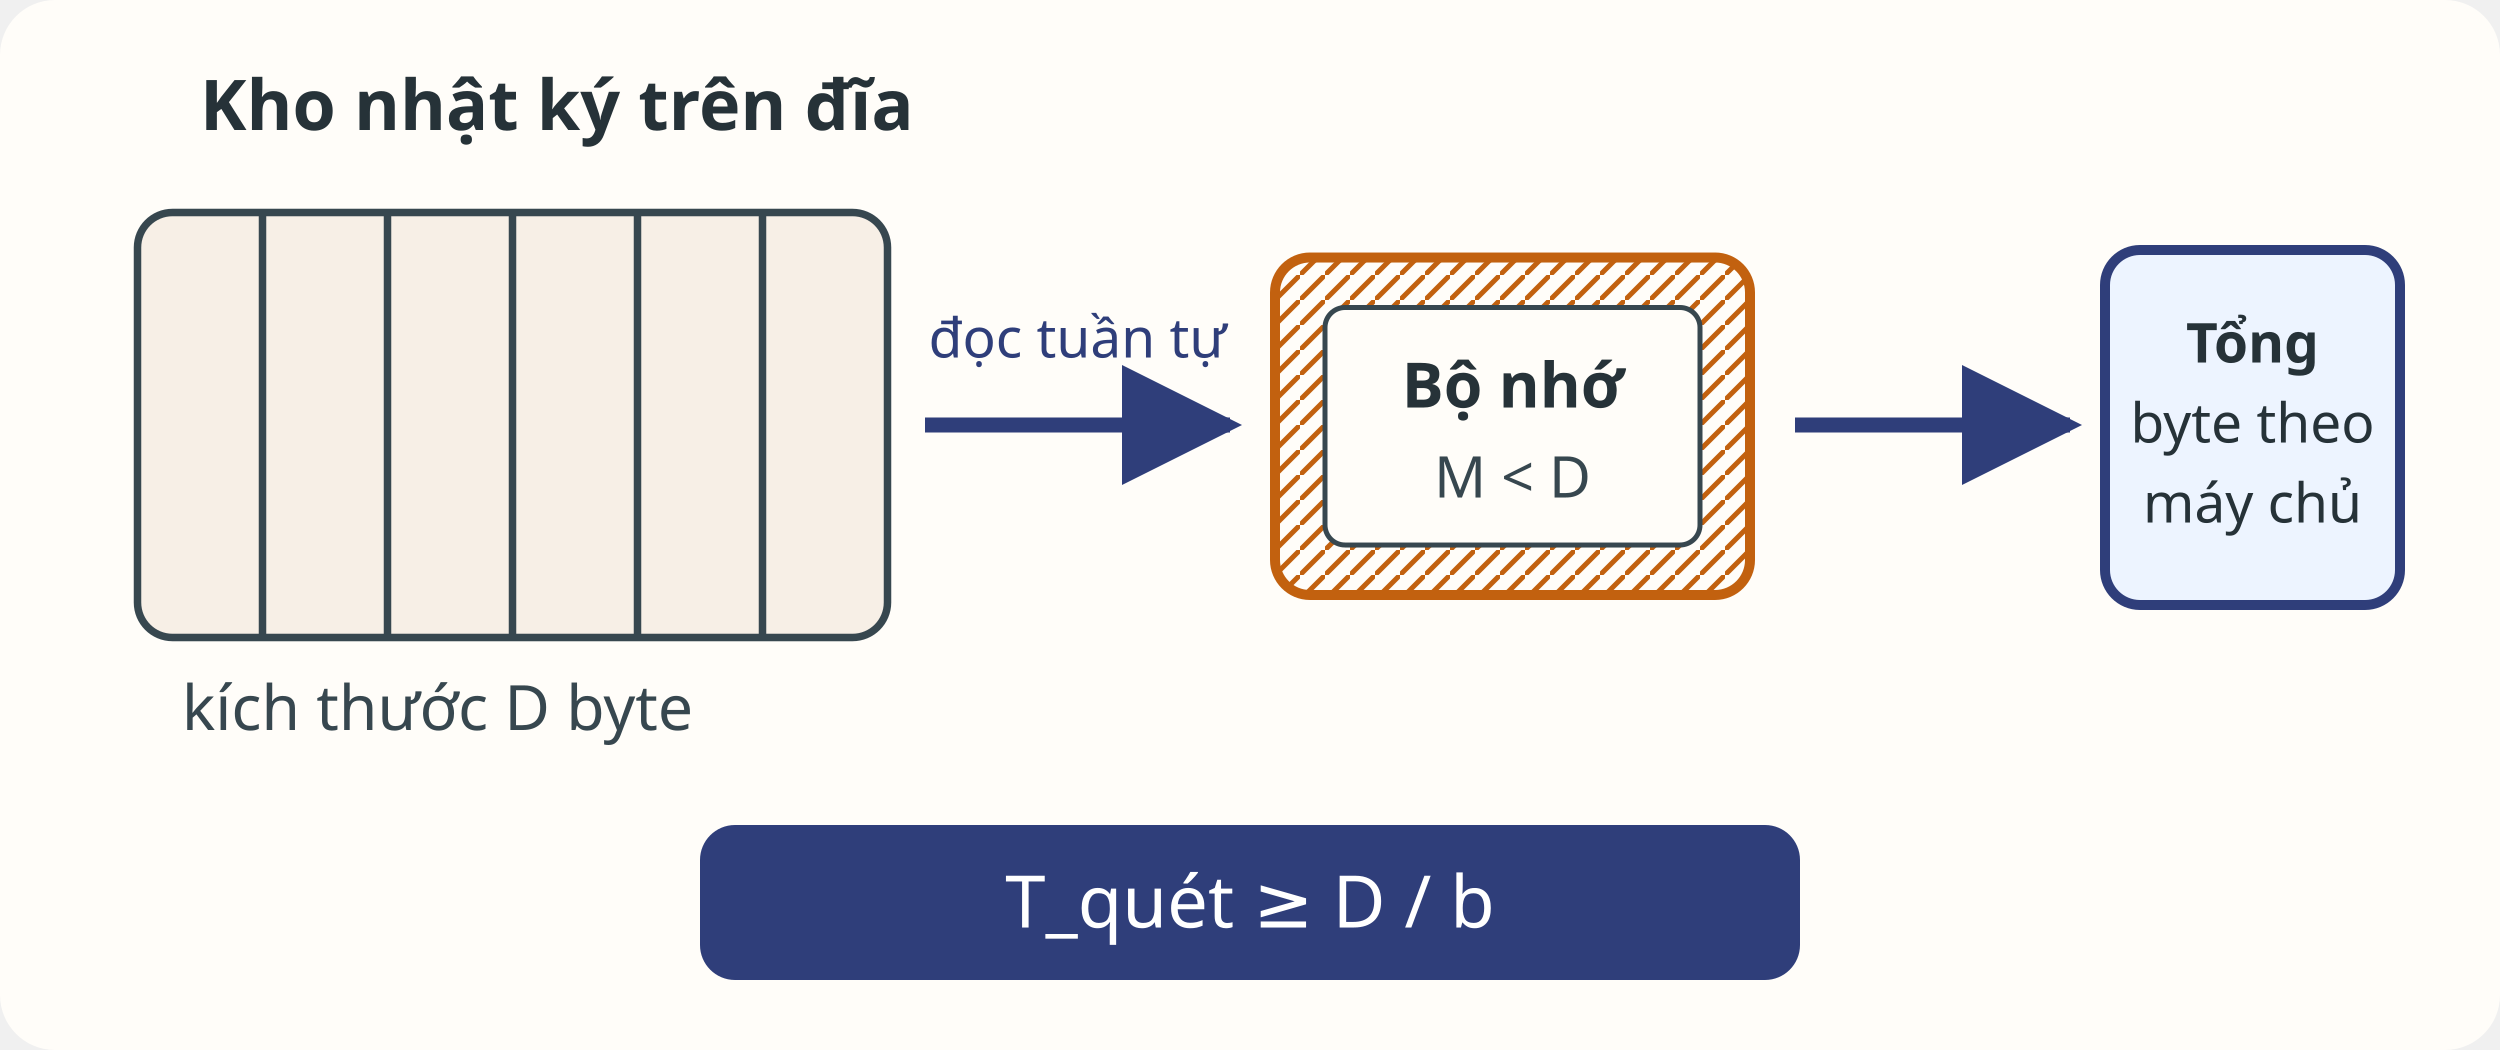
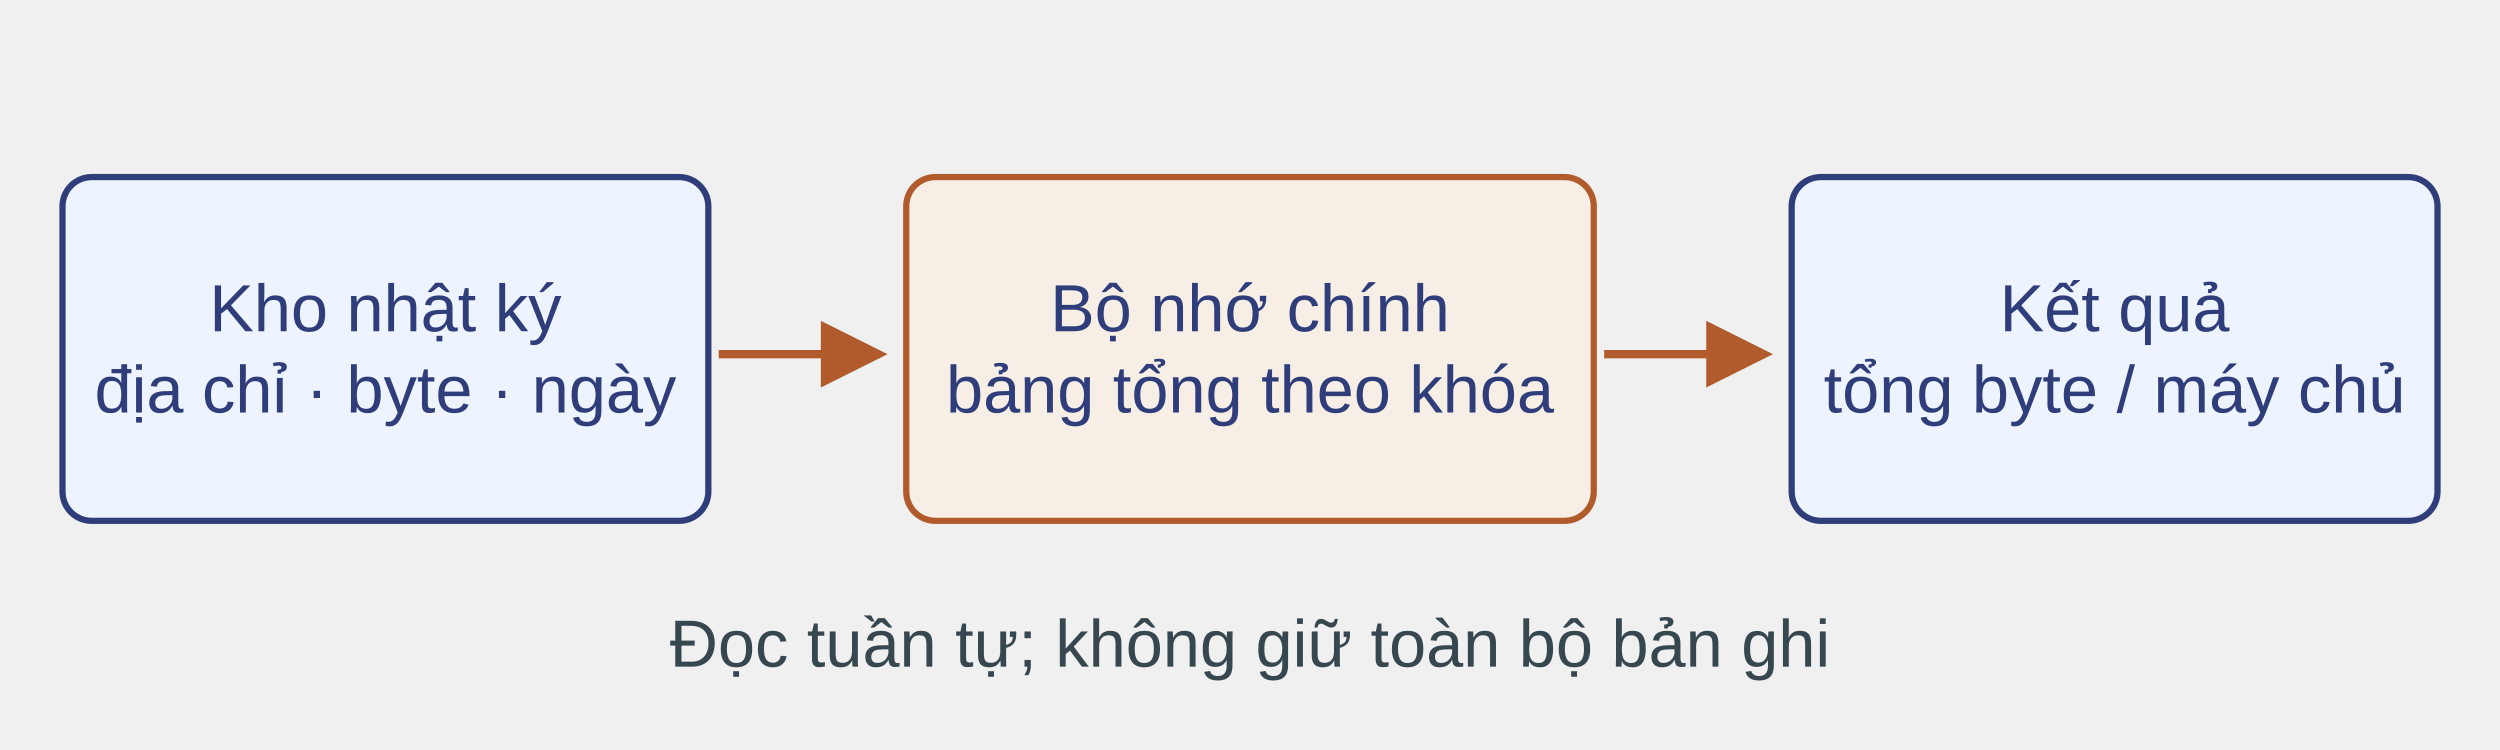
- <svg xmlns="http://www.w3.org/2000/svg" viewBox="0 0 1000 420" role="img" aria-labelledby="title desc">
+ <svg xmlns="http://www.w3.org/2000/svg" width="1200" height="360" viewBox="0 0 1200 360" role="img" aria-labelledby="title desc">
  <defs>
-     <marker id="arrow" viewBox="0 0 10 10" refX="9" refY="5" markerWidth="8" markerHeight="8" orient="auto-start-reverse">
-       <path d="M0 0l10 5-10 5z" fill="#2f3e7a" />
+     <marker id="arrow" markerWidth="8" markerHeight="8" refX="7" refY="4" orient="auto">
+       <path d="M0 0L8 4L0 8Z" fill="#B15A2B" />
    </marker>
-     <pattern id="hatch" width="10" height="10" patternUnits="userSpaceOnUse">
-       <path d="M0 10L10 0" stroke="#c2610f" stroke-width="2" />
-     </pattern>
  </defs>
-   <rect width="1000" height="420" rx="22" fill="#fffdf9" />
-   <text x="80" y="52" font-family="sans-serif" font-size="28" font-weight="700" fill="#263238">Kho nhật ký trên đĩa</text>
-   <g stroke="#37474f" stroke-width="3">
-     <rect x="55" y="85" width="300" height="170" rx="14" fill="#f7efe6" />
-     <path d="M105 85v170M155 85v170M205 85v170M255 85v170M305 85v170" />
+   <g font-family="Arial, sans-serif">
+     <rect x="30" y="85" width="310" height="165" rx="14" fill="#edf4ff" stroke="#2F3E7A" stroke-width="3" />
+     <text x="185" y="159" font-size="32" fill="#2F3E7A" text-anchor="middle">Kho nhật ký</text>
+     <text x="185" y="198" font-size="32" fill="#2F3E7A" text-anchor="middle">địa chỉ · byte · ngày</text>
+     <path d="M345 170 L422 170" fill="none" stroke="#B15A2B" stroke-width="4" marker-end="url(#arrow)" />
+     <rect x="435" y="85" width="330" height="165" rx="14" fill="#F7EFE6" stroke="#B15A2B" stroke-width="3" />
+     <text x="600" y="159" font-size="32" fill="#2F3E7A" text-anchor="middle">Bộ nhớ chính</text>
+     <text x="600" y="198" font-size="32" fill="#2F3E7A" text-anchor="middle">bảng tổng theo khóa</text>
+     <path d="M770 170 L847 170" fill="none" stroke="#B15A2B" stroke-width="4" marker-end="url(#arrow)" />
+     <rect x="860" y="85" width="310" height="165" rx="14" fill="#edf4ff" stroke="#2F3E7A" stroke-width="3" />
+     <text x="1015" y="159" font-size="32" fill="#2F3E7A" text-anchor="middle">Kết quả</text>
+     <text x="1015" y="198" font-size="32" fill="#2F3E7A" text-anchor="middle">tổng byte / máy chủ</text>
+     <text x="600" y="320" font-size="32" fill="#37474F" text-anchor="middle">Đọc tuần tự; không giữ toàn bộ bản ghi</text>
  </g>
-   <text x="175" y="292" font-family="sans-serif" font-size="25" text-anchor="middle" fill="#37474f">kích thước D byte</text>
-   <path d="M370 170H492" stroke="#2f3e7a" stroke-width="6" marker-end="url(#arrow)" />
-   <text x="431" y="143" font-family="sans-serif" font-size="22" text-anchor="middle" fill="#2f3e7a">đọc tuần tự</text>
-   <rect x="510" y="103" width="190" height="135" rx="14" fill="url(#hatch)" stroke="#c2610f" stroke-width="4" />
-   <rect x="530" y="123" width="150" height="95" rx="8" fill="#fffdf9" stroke="#37474f" stroke-width="2" />
-   <text x="605" y="163" font-family="sans-serif" font-size="25" text-anchor="middle" font-weight="700" fill="#263238">Bộ nhớ</text>
-   <text x="605" y="199" font-family="sans-serif" font-size="23" text-anchor="middle" fill="#37474f">M &lt; D</text>
-   <path d="M718 170H828" stroke="#2f3e7a" stroke-width="6" marker-end="url(#arrow)" />
-   <rect x="842" y="100" width="118" height="142" rx="14" fill="#edf4ff" stroke="#2f3e7a" stroke-width="4" />
-   <text x="901" y="145" font-family="sans-serif" font-size="22" text-anchor="middle" font-weight="700" fill="#263238">Tổng</text>
-   <text x="901" y="177" font-family="sans-serif" font-size="22" text-anchor="middle" fill="#263238">byte theo</text>
-   <text x="901" y="209" font-family="sans-serif" font-size="22" text-anchor="middle" fill="#263238">máy chủ</text>
-   <rect x="280" y="330" width="440" height="62" rx="14" fill="#2f3e7a" />
-   <text x="500" y="371" font-family="sans-serif" font-size="29" text-anchor="middle" fill="white">T_quét ≥ D / b</text>
</svg>
